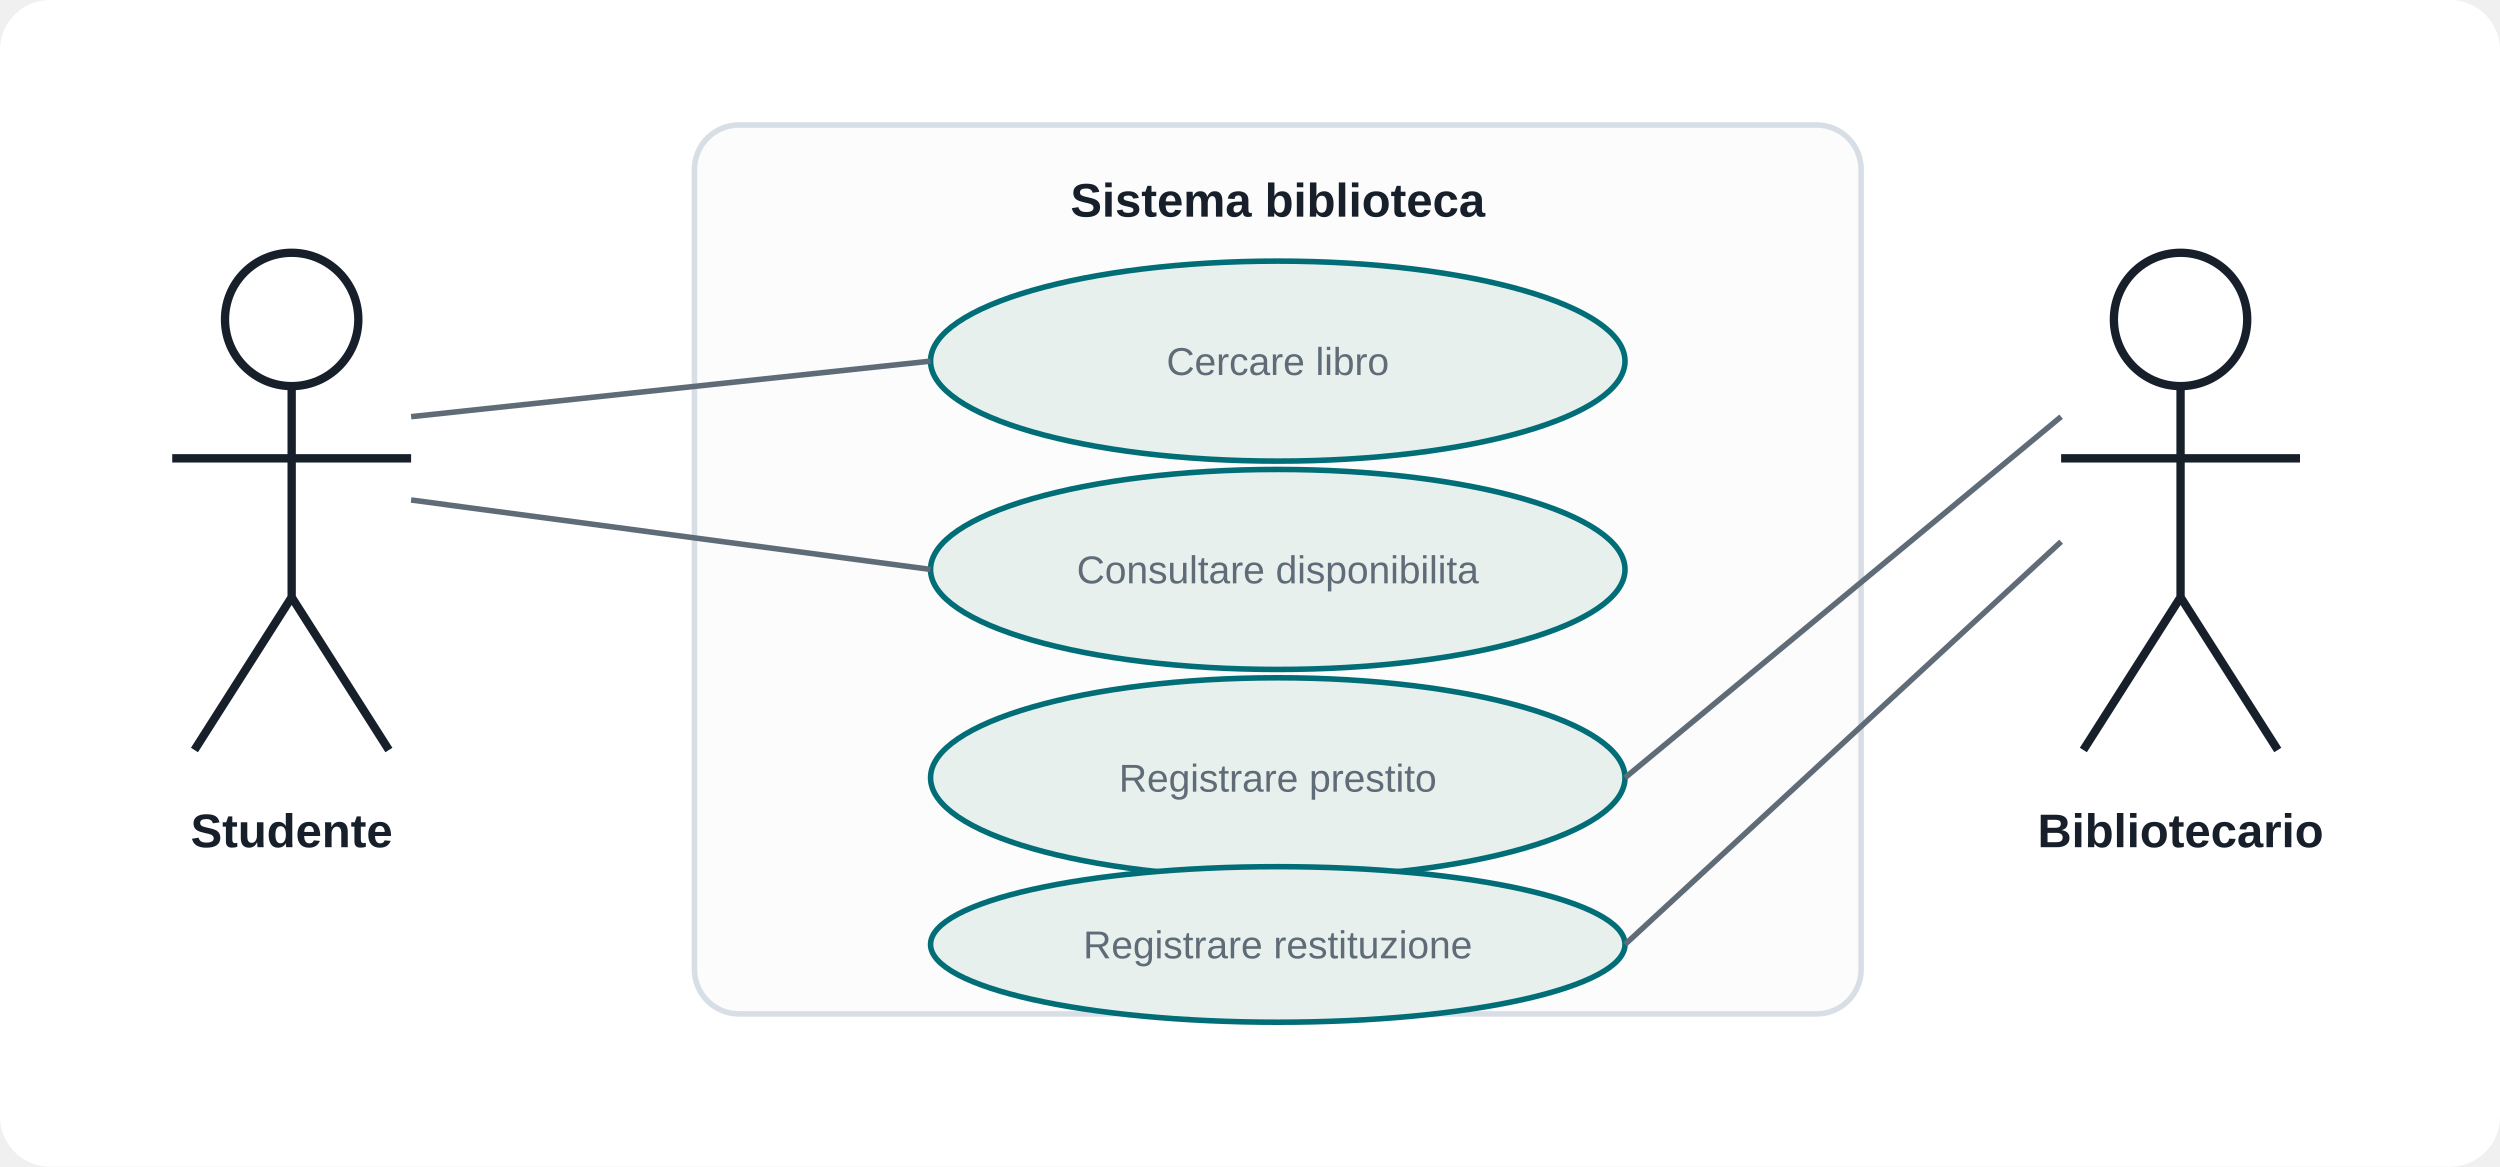
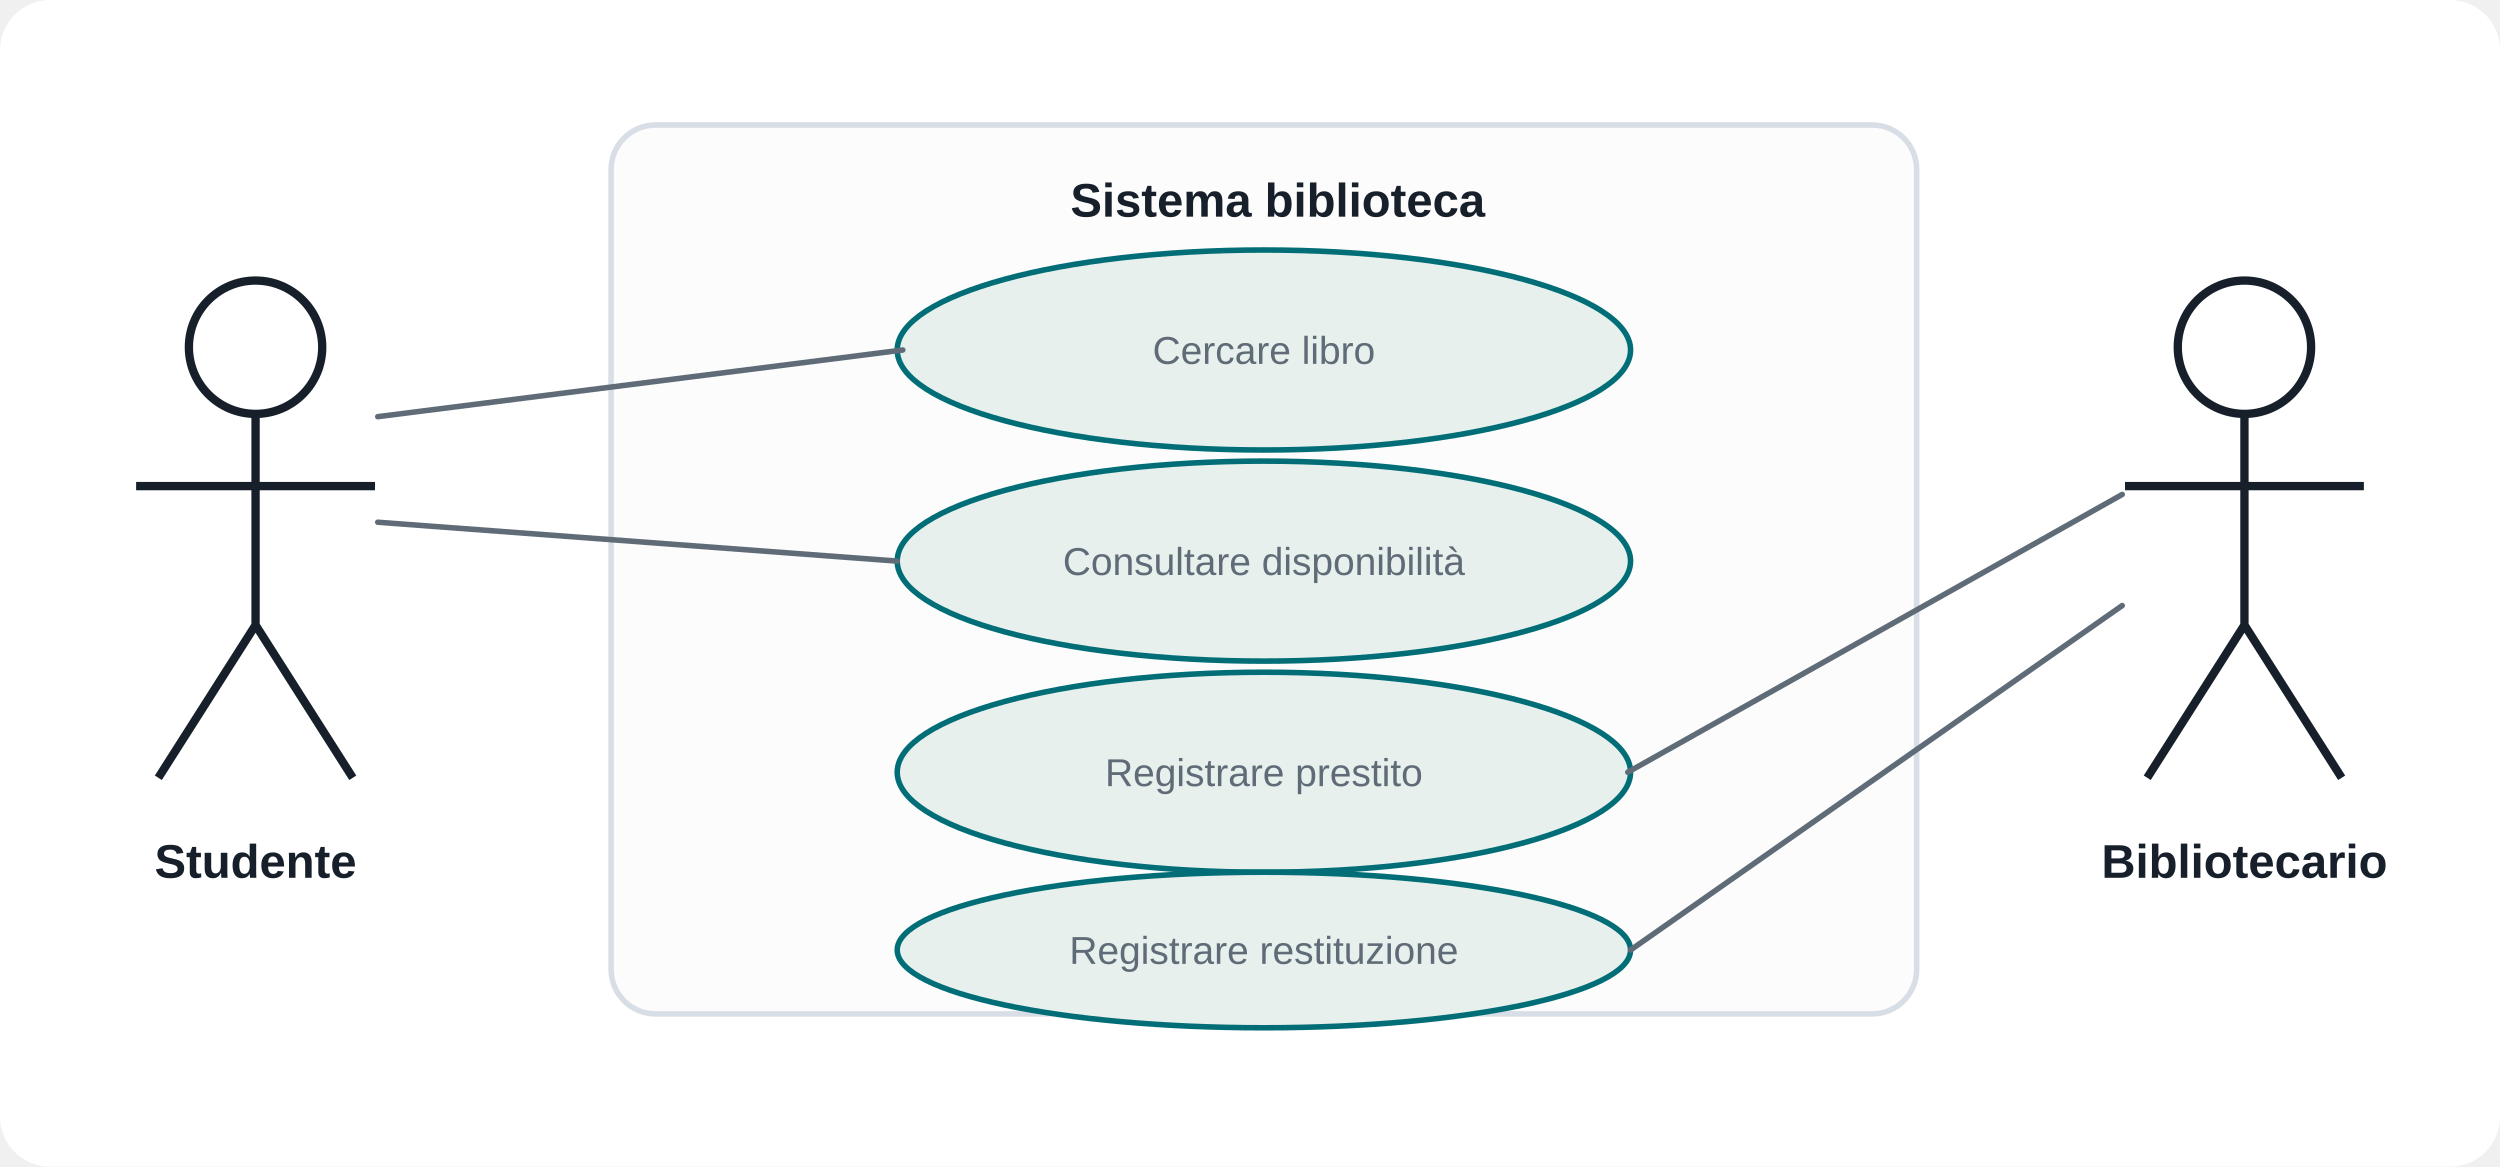
<svg xmlns="http://www.w3.org/2000/svg" viewBox="0 0 900 420" role="img" aria-labelledby="title desc">
  <style>
    .person{stroke:#17202a;stroke-width:3;fill:none}
    .system{fill:#fbfcfb;stroke:#d8dee5;stroke-width:2}
    .use{fill:#e7f0ed;stroke:#006d77;stroke-width:2}
-     .line{stroke:#5f6c78;stroke-width:2}
+     .line{stroke:#5f6c78;stroke-width:2;stroke-linecap:round}
    .label{font:700 17px Arial, sans-serif;fill:#17202a}
    .small{font:14px Arial, sans-serif;fill:#5f6c78}
  </style>
  <rect width="900" height="420" rx="18" fill="#fff" />
-   <rect class="system" x="250" y="45" width="420" height="320" rx="16" />
+   <rect class="system" x="220" y="45" width="470" height="320" rx="16" />
  <text class="label" x="460" y="78" text-anchor="middle">Sistema biblioteca</text>
-   <circle class="person" cx="105" cy="115" r="24" />
-   <path class="person" d="M105 139 V215 M62 165 H148 M105 215 L70 270 M105 215 L140 270" />
-   <text class="label" x="105" y="305" text-anchor="middle">Studente</text>
-   <circle class="person" cx="785" cy="115" r="24" />
-   <path class="person" d="M785 139 V215 M742 165 H828 M785 215 L750 270 M785 215 L820 270" />
-   <text class="label" x="785" y="305" text-anchor="middle">Bibliotecario</text>
-   <ellipse class="use" cx="460" cy="130" rx="125" ry="36" />
-   <text class="small" x="460" y="135" text-anchor="middle">Cercare libro</text>
-   <ellipse class="use" cx="460" cy="205" rx="125" ry="36" />
-   <text class="small" x="460" y="210" text-anchor="middle">Consultare disponibilita</text>
-   <ellipse class="use" cx="460" cy="280" rx="125" ry="36" />
-   <text class="small" x="460" y="285" text-anchor="middle">Registrare prestito</text>
-   <ellipse class="use" cx="460" cy="340" rx="125" ry="28" />
-   <text class="small" x="460" y="345" text-anchor="middle">Registrare restituzione</text>
-   <path class="line" d="M148 150 L335 130" />
-   <path class="line" d="M148 180 L335 205" />
-   <path class="line" d="M742 150 L585 280" />
-   <path class="line" d="M742 195 L585 340" />
+   <circle class="person" cx="92" cy="125" r="24" />
+   <path class="person" d="M92 149 V225 M49 175 H135 M92 225 L57 280 M92 225 L127 280" />
+   <text class="label" x="92" y="316" text-anchor="middle">Studente</text>
+   <circle class="person" cx="808" cy="125" r="24" />
+   <path class="person" d="M808 149 V225 M765 175 H851 M808 225 L773 280 M808 225 L843 280" />
+   <text class="label" x="808" y="316" text-anchor="middle">Bibliotecario</text>
+   <ellipse class="use" cx="455" cy="126" rx="132" ry="36" />
+   <text class="small" x="455" y="131" text-anchor="middle">Cercare libro</text>
+   <ellipse class="use" cx="455" cy="202" rx="132" ry="36" />
+   <text class="small" x="455" y="207" text-anchor="middle">Consultare disponibilità</text>
+   <ellipse class="use" cx="455" cy="278" rx="132" ry="36" />
+   <text class="small" x="455" y="283" text-anchor="middle">Registrare prestito</text>
+   <ellipse class="use" cx="455" cy="342" rx="132" ry="28" />
+   <text class="small" x="455" y="347" text-anchor="middle">Registrare restituzione</text>
+   <path class="line" d="M136 150 L325 126" />
+   <path class="line" d="M136 188 L323 202" />
+   <path class="line" d="M764 178 L586 278" />
+   <path class="line" d="M764 218 L587 342" />
</svg>
